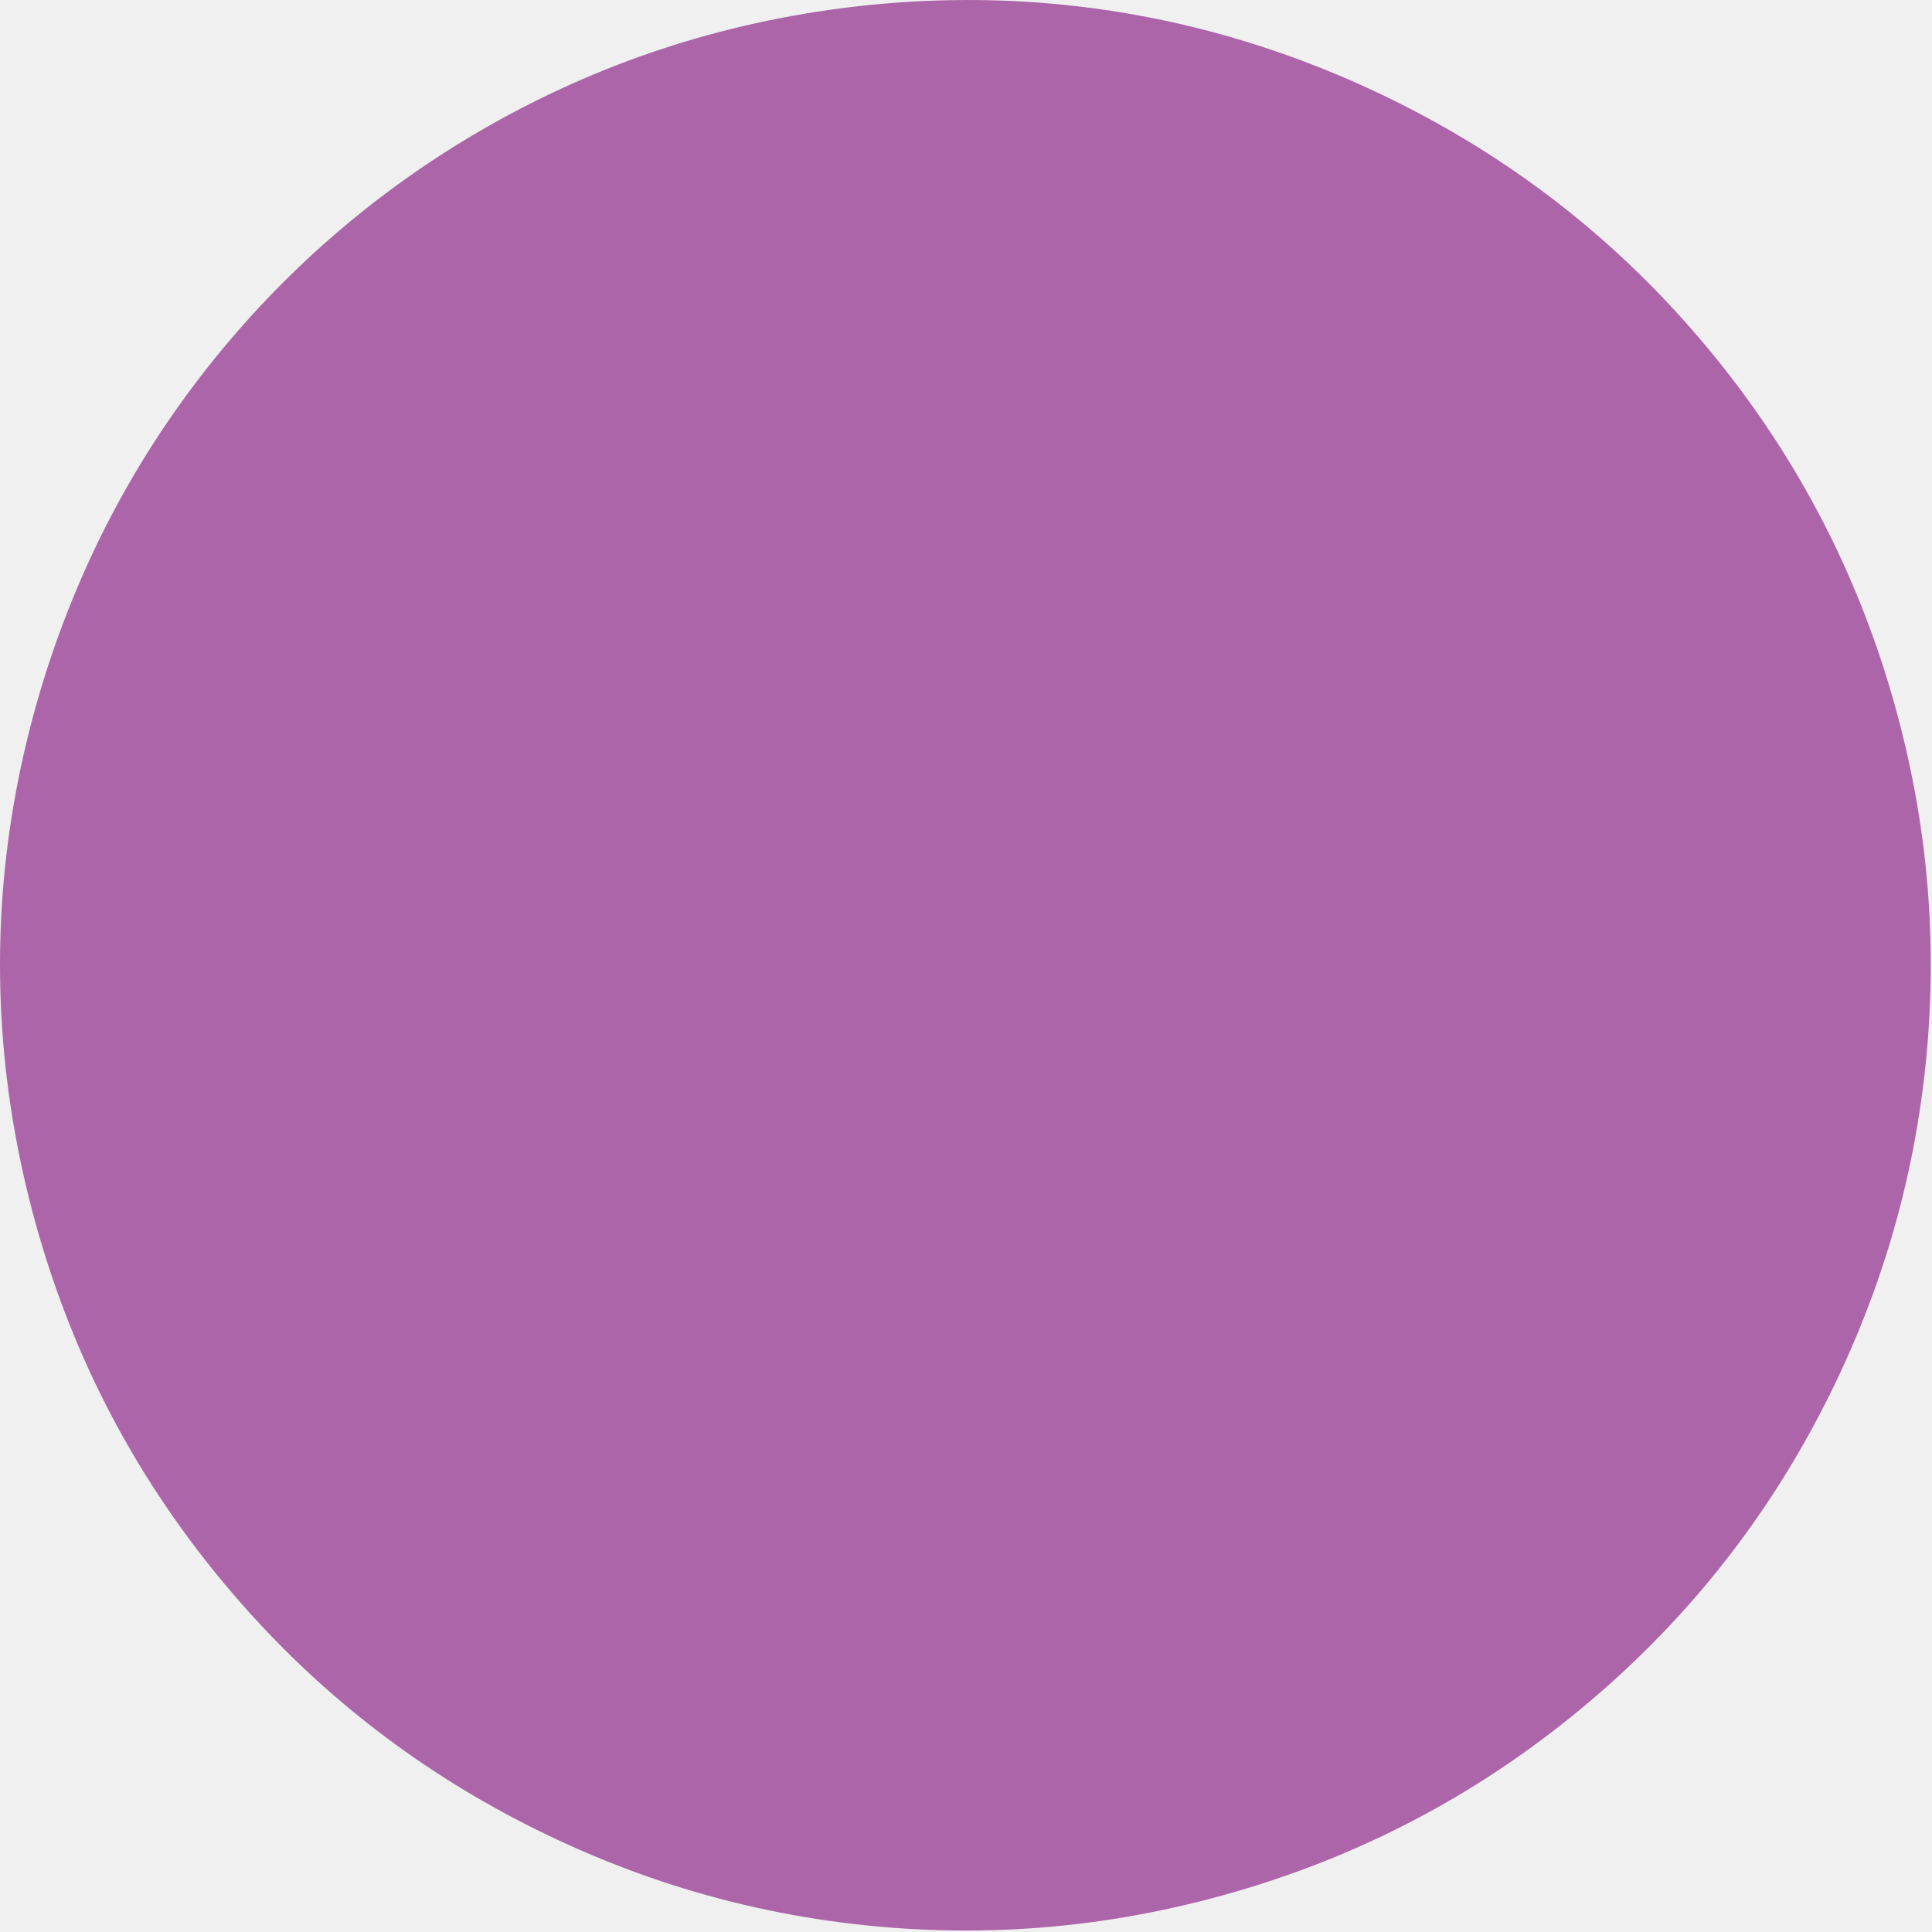
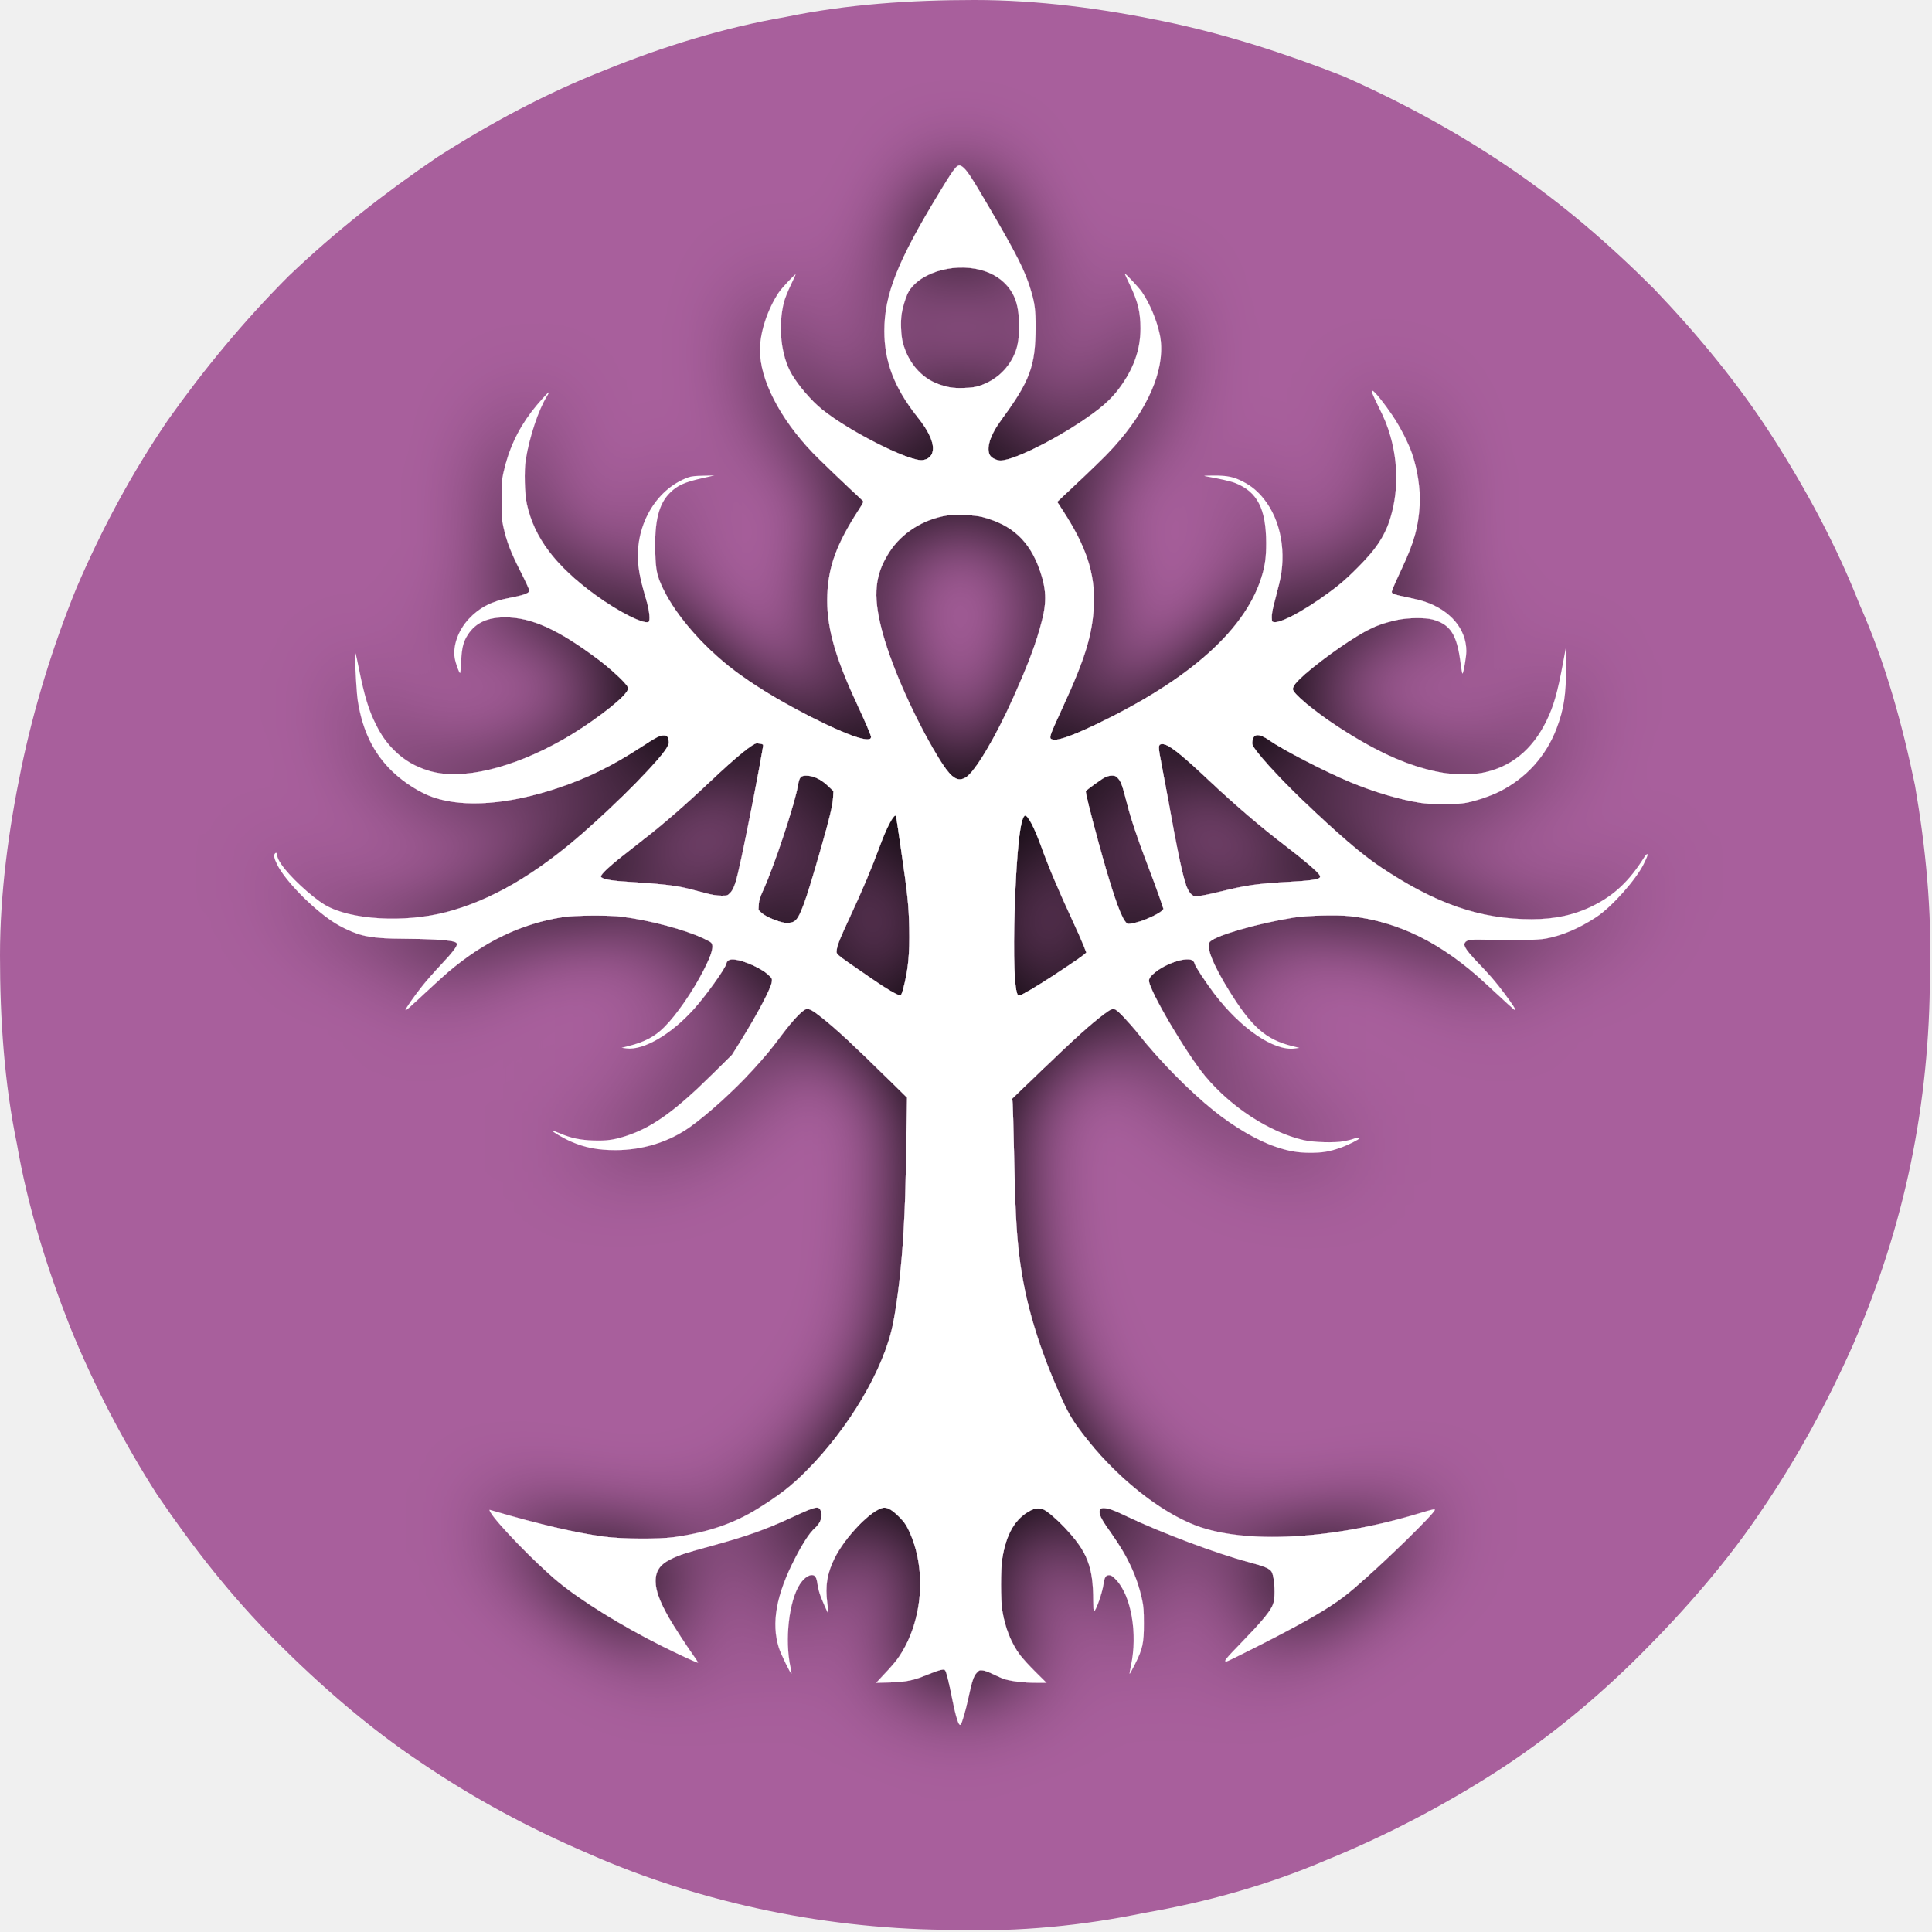
- <svg xmlns="http://www.w3.org/2000/svg" width="91" height="91" viewBox="0 0 91 91" version="1.1" xml:space="preserve" style="fill-rule:evenodd;clip-rule:evenodd;stroke-linecap:round;stroke-linejoin:round;">
-   <filter id="dropshadow" x="-0.2" width="300%" height="300%">
-     <feGaussianBlur in="SourceAlpha" stdDeviation="2" />
+ <svg xmlns="http://www.w3.org/2000/svg" version="1.1" width="91" height="91" viewBox="0, 0, 91, 91" xml:space="preserve" fill-rule="evenodd" stroke-linejoin="round" stroke-miterlimit="2" style="clip-rule:evenodd;">
+   <filter height="150%" id="dropshadow">
+     <feGaussianBlur stdDeviation="2" in="SourceAlpha" />
    <feOffset dx="0" dy="0" result="offsetblur" />
    <feMerge>
      <feMergeNode />
      <feMergeNode in="SourceGraphic" />
    </feMerge>
  </filter>
-   <g id="background" transform="matrix(0.821716,0,0,0.821716,-18.5673,-18.5778)">
-     <path d="M42.458,35.478C47.445,31.3 53.622,27.688 60.578,25.4C67.534,23.112 75.268,22.15 82.867,22.817C86.666,23.151 90.432,23.892 94.06,25.008C97.688,26.123 101.178,27.613 104.381,29.347C110.788,32.814 116.048,37.255 120.395,42.458C124.742,47.661 128.177,53.625 130.453,60.547C131.591,64.008 132.439,67.709 132.888,71.475C133.337,75.242 133.386,79.074 133.046,82.872C132.706,86.67 131.976,90.433 130.865,94.06C129.754,97.687 128.262,101.178 126.527,104.381C123.058,110.789 118.617,116.048 113.415,120.395C108.212,124.742 102.248,128.177 95.326,130.453C91.865,131.591 88.165,132.439 84.398,132.888C80.632,133.337 76.799,133.386 73.001,133.046C69.203,132.706 65.44,131.976 61.813,130.865C58.186,129.754 54.696,128.262 51.492,126.527C45.085,123.058 39.826,118.617 35.478,113.415C31.131,108.212 27.694,102.247 25.421,95.326C24.284,91.866 23.438,88.166 22.985,84.398C22.532,80.63 22.472,76.792 22.818,72.994C23.512,65.397 25.833,57.957 29.321,51.519C32.808,45.08 37.461,39.643 42.458,35.478Z" style="fill:#ac65a9;fill-rule:nonzero;" />
-   </g>
+   <path d="M7.4 70.4 C5.8 67.9 4.4 65.2 3.3 62.5 C2.2 59.7 1.3 56.8 0.8 53.9 C0.2 51 -0 48 0 45 C0 42.1 0.4 39.1 1 36.2 C1.6 33.3 2.5 30.4 3.6 27.7 C4.8 24.9 6.2 22.3 7.9 19.8 C9.6 17.4 11.5 15.1 13.6 13 C15.8 10.9 18.1 9.1 20.6 7.4 C23.1 5.8 25.7 4.4 28.5 3.3 C31.2 2.2 34.1 1.3 37 0.8 C39.9 0.2 42.9 -0 45.9 0 C48.9 0 51.9 0.4 54.8 1 C57.7 1.6 60.5 2.5 63.3 3.6 C66 4.8 68.6 6.2 71.1 7.9 C73.6 9.6 75.8 11.5 77.9 13.6 C80 15.8 81.9 18.1 83.5 20.6 C85.1 23.1 86.5 25.7 87.6 28.5 C88.8 31.2 89.6 34.1 90.2 37 C90.7 39.9 91 42.9 90.9 45.9 C90.9 48.9 90.6 51.9 90 54.8 C89.4 57.7 88.5 60.5 87.3 63.3 C86.1 66 84.7 68.6 83 71.1 C81.4 73.5 79.4 75.8 77.3 77.9 C75.2 80 72.9 81.9 70.4 83.5 C67.9 85.1 65.2 86.5 62.5 87.6 C59.7 88.8 56.8 89.6 53.9 90.1 C51 90.7 48 91 45 90.9 C42.1 90.9 39.1 90.6 36.2 90 C33.3 89.4 30.4 88.5 27.7 87.3 C24.9 86.1 22.3 84.7 19.8 83 C17.4 81.4 15.1 79.4 13 77.3 C10.9 75.2 9.1 72.9 7.4 70.4 z" fill-rule="nonzero" style="fill:#a85f9c;" />
+   <path style="fill:#ffffff;fill-opacity:1;stroke:#black;stroke-width:1" filter="url(#dropshadow)" fill-rule="nonzero" d="m 45.177,81.21 c -0.072,-0.091 -0.198,-0.543 -0.307,-1.103 -0.154,-0.789 -0.289,-1.346 -0.346,-1.423 -0.043,-0.059 -0.067,-0.06 -0.247,-0.018 -0.11,0.026 -0.375,0.121 -0.589,0.211 -0.64,0.269 -1.022,0.348 -1.776,0.369 l -0.647,0.018 0.187,-0.198 c 0.561,-0.594 0.729,-0.789 0.896,-1.036 1.135,-1.683 1.318,-4.17 0.44,-5.985 -0.113,-0.233 -0.217,-0.379 -0.411,-0.576 -0.344,-0.348 -0.565,-0.479 -0.766,-0.452 -0.552,0.074 -1.802,1.366 -2.304,2.38 -0.35,0.709 -0.446,1.307 -0.339,2.118 0.033,0.252 0.054,0.465 0.046,0.472 -0.018,0.018 -0.307,-0.638 -0.4,-0.908 -0.039,-0.114 -0.088,-0.323 -0.108,-0.465 -0.047,-0.33 -0.108,-0.427 -0.27,-0.427 -0.168,0 -0.385,0.165 -0.556,0.423 -0.519,0.783 -0.728,2.633 -0.443,3.935 0.033,0.148 0.051,0.278 0.042,0.288 -0.034,0.034 -0.504,-0.934 -0.596,-1.228 -0.361,-1.154 -0.12,-2.487 0.756,-4.187 0.385,-0.747 0.699,-1.226 0.946,-1.442 0.277,-0.243 0.384,-0.58 0.265,-0.839 -0.098,-0.215 -0.247,-0.18 -1.288,0.303 -1.299,0.604 -2.166,0.913 -3.866,1.378 -1.186,0.324 -1.473,0.417 -1.852,0.596 -0.548,0.259 -0.77,0.57 -0.765,1.073 0.005,0.436 0.189,0.938 0.631,1.717 0.203,0.358 0.857,1.363 1.163,1.787 0.122,0.169 0.214,0.315 0.204,0.324 -0.022,0.022 -0.882,-0.374 -1.723,-0.795 -1.871,-0.937 -3.781,-2.12 -4.872,-3.02 -1.044,-0.86 -2.948,-2.822 -3.186,-3.281 -0.056,-0.107 -0.055,-0.112 0.01,-0.093 2.286,0.672 4.014,1.076 5.359,1.254 0.855,0.113 2.558,0.123 3.293,0.02 1.593,-0.224 2.82,-0.644 3.958,-1.355 1.001,-0.625 1.552,-1.052 2.222,-1.721 2.066,-2.061 3.718,-4.869 4.136,-7.03 0.212,-1.099 0.392,-2.674 0.483,-4.254 0.075,-1.297 0.093,-1.858 0.133,-4.242 l 0.035,-2.097 -0.711,-0.698 c -1.833,-1.799 -2.564,-2.48 -3.265,-3.042 -0.463,-0.371 -0.634,-0.466 -0.776,-0.431 -0.175,0.044 -0.631,0.523 -1.128,1.187 -0.573,0.765 -0.788,1.025 -1.438,1.735 -0.848,0.926 -2.055,2.019 -2.898,2.623 -0.992,0.711 -2.234,1.098 -3.521,1.098 -0.832,-3.7e-4 -1.425,-0.114 -2.092,-0.402 -0.342,-0.147 -0.909,-0.479 -0.876,-0.513 0.01,-0.01 0.161,0.042 0.334,0.117 0.535,0.23 0.961,0.322 1.594,0.343 0.642,0.022 0.989,-0.028 1.596,-0.23 1.194,-0.397 2.281,-1.181 4.001,-2.882 l 0.936,-0.926 0.383,-0.612 c 0.811,-1.297 1.457,-2.522 1.492,-2.826 0.018,-0.152 0.01,-0.164 -0.187,-0.345 -0.325,-0.297 -1.11,-0.649 -1.568,-0.703 -0.232,-0.027 -0.36,0.038 -0.392,0.2 -0.044,0.219 -0.947,1.484 -1.512,2.118 -1.074,1.205 -2.389,1.973 -3.198,1.868 l -0.217,-0.028 0.335,-0.085 c 0.753,-0.192 1.221,-0.44 1.667,-0.883 0.575,-0.571 1.334,-1.666 1.85,-2.666 0.405,-0.785 0.512,-1.183 0.355,-1.325 -0.036,-0.033 -0.207,-0.125 -0.379,-0.205 -0.889,-0.413 -2.501,-0.84 -3.809,-1.009 -0.595,-0.077 -2.236,-0.067 -2.775,0.017 -1.962,0.305 -3.706,1.138 -5.42,2.59 -0.142,0.121 -0.575,0.514 -0.962,0.874 -0.922,0.859 -1.015,0.941 -1.041,0.915 -0.031,-0.031 0.418,-0.673 0.82,-1.173 0.189,-0.234 0.556,-0.651 0.816,-0.925 0.55,-0.58 0.801,-0.904 0.785,-1.014 -0.008,-0.058 -0.055,-0.088 -0.193,-0.122 -0.273,-0.067 -1.232,-0.122 -2.152,-0.122 -1.019,0 -1.648,-0.05 -2.107,-0.166 -0.414,-0.105 -1,-0.374 -1.411,-0.649 -1.003,-0.669 -2.227,-1.928 -2.603,-2.676 -0.154,-0.307 -0.181,-0.466 -0.092,-0.54 0.045,-0.037 0.058,-0.027 0.077,0.06 0.045,0.201 0.057,0.228 0.196,0.444 0.356,0.55 1.441,1.562 2.08,1.938 1.186,0.699 3.721,0.848 5.696,0.335 2.098,-0.546 4.199,-1.763 6.455,-3.739 1.714,-1.501 3.605,-3.427 3.944,-4.015 0.084,-0.146 0.102,-0.212 0.084,-0.314 -0.039,-0.22 -0.075,-0.259 -0.238,-0.259 -0.19,0 -0.327,0.071 -1.07,0.554 -1.368,0.89 -2.518,1.455 -3.918,1.925 -2.309,0.775 -4.393,0.934 -5.845,0.445 -0.632,-0.213 -1.39,-0.691 -1.948,-1.228 -0.885,-0.853 -1.407,-1.919 -1.626,-3.32 -0.057,-0.365 -0.131,-1.628 -0.126,-2.149 0.002,-0.212 0.023,-0.139 0.178,0.629 0.269,1.33 0.457,1.945 0.807,2.645 0.243,0.485 0.5,0.849 0.838,1.187 0.484,0.484 1.017,0.796 1.698,0.993 1.515,0.439 3.866,-0.118 6.277,-1.487 1.204,-0.684 2.664,-1.776 2.977,-2.226 0.093,-0.135 0.099,-0.16 0.058,-0.26 -0.071,-0.171 -0.777,-0.83 -1.359,-1.268 -1.889,-1.421 -3.15,-1.996 -4.394,-2.001 -0.833,-0.004 -1.39,0.248 -1.754,0.793 -0.226,0.338 -0.3,0.622 -0.331,1.262 -0.015,0.299 -0.036,0.554 -0.048,0.566 -0.036,0.036 -0.209,-0.437 -0.255,-0.696 -0.1,-0.576 0.164,-1.315 0.66,-1.846 0.502,-0.537 1.087,-0.839 1.931,-0.996 0.667,-0.124 0.925,-0.221 0.925,-0.346 0,-0.045 -0.192,-0.459 -0.427,-0.921 -0.452,-0.887 -0.651,-1.409 -0.8,-2.094 -0.075,-0.344 -0.085,-0.488 -0.084,-1.258 6.62e-4,-0.763 0.011,-0.916 0.084,-1.253 0.235,-1.078 0.664,-2.017 1.317,-2.881 0.289,-0.382 0.795,-0.948 0.823,-0.921 0.01,0.009 -0.029,0.089 -0.085,0.177 -0.396,0.626 -0.831,1.926 -0.999,2.99 -0.082,0.517 -0.055,1.602 0.052,2.091 0.345,1.584 1.346,2.911 3.231,4.283 1.077,0.784 2.232,1.372 2.495,1.271 0.104,-0.04 0.051,-0.538 -0.115,-1.096 -0.209,-0.7 -0.304,-1.113 -0.353,-1.528 -0.215,-1.843 0.789,-3.631 2.352,-4.191 0.136,-0.049 0.321,-0.069 0.703,-0.077 l 0.518,-0.011 -0.555,0.125 c -0.854,0.193 -1.178,0.338 -1.53,0.685 -0.54,0.532 -0.74,1.342 -0.698,2.83 0.025,0.841 0.079,1.093 0.372,1.703 0.649,1.349 2.077,2.94 3.639,4.054 0.993,0.709 2.092,1.358 3.471,2.052 1.675,0.843 2.682,1.17 2.682,0.872 0,-0.086 -0.246,-0.663 -0.713,-1.668 -1.029,-2.219 -1.404,-3.625 -1.347,-5.049 0.053,-1.325 0.446,-2.385 1.466,-3.964 0.243,-0.377 0.255,-0.404 0.195,-0.46 -1.023,-0.953 -2.038,-1.926 -2.348,-2.249 -1.555,-1.625 -2.49,-3.449 -2.486,-4.85 0.003,-0.826 0.356,-1.903 0.887,-2.701 0.14,-0.21 0.793,-0.906 0.793,-0.845 0,0.013 -0.107,0.245 -0.238,0.517 -0.131,0.272 -0.272,0.628 -0.313,0.79 -0.287,1.144 -0.137,2.53 0.367,3.388 0.322,0.548 0.93,1.255 1.424,1.654 1.307,1.058 4.159,2.492 4.757,2.393 0.484,-0.08 0.609,-0.532 0.317,-1.147 -0.149,-0.314 -0.268,-0.495 -0.619,-0.942 -1.052,-1.34 -1.517,-2.563 -1.516,-3.995 3e-4,-1.725 0.621,-3.281 2.615,-6.558 0.753,-1.237 0.832,-1.327 1.043,-1.189 0.208,0.136 0.427,0.468 1.329,2.013 1.275,2.182 1.643,2.916 1.911,3.811 0.189,0.632 0.227,0.923 0.225,1.757 -0.003,1.813 -0.266,2.524 -1.61,4.347 -0.537,0.729 -0.736,1.363 -0.529,1.692 0.072,0.115 0.316,0.232 0.484,0.232 0.703,0 3.154,-1.28 4.598,-2.4 0.398,-0.309 0.709,-0.619 0.975,-0.972 0.694,-0.922 1.024,-1.84 1.023,-2.848 -4.75e-4,-0.771 -0.122,-1.273 -0.502,-2.062 -0.131,-0.272 -0.238,-0.505 -0.238,-0.517 0,-0.061 0.66,0.641 0.812,0.865 0.368,0.541 0.69,1.308 0.836,1.997 0.296,1.394 -0.383,3.198 -1.867,4.957 -0.432,0.513 -0.828,0.914 -1.853,1.879 -0.519,0.488 -0.981,0.924 -1.027,0.967 l -0.084,0.079 0.264,0.406 c 1.11,1.702 1.528,2.977 1.464,4.456 -0.059,1.36 -0.407,2.508 -1.445,4.763 -0.672,1.462 -0.686,1.502 -0.521,1.565 0.255,0.097 1.103,-0.219 2.606,-0.97 4.136,-2.067 6.586,-4.347 7.29,-6.785 0.139,-0.481 0.187,-0.863 0.186,-1.484 -0.001,-1.617 -0.413,-2.423 -1.448,-2.834 -0.214,-0.085 -0.74,-0.206 -1.367,-0.315 -0.176,-0.031 -0.132,-0.036 0.336,-0.04 0.642,-0.005 0.952,0.059 1.397,0.291 0.39,0.203 0.679,0.443 0.971,0.807 0.81,1.008 1.087,2.556 0.719,4.01 -0.048,0.189 -0.148,0.577 -0.222,0.862 -0.094,0.363 -0.131,0.579 -0.124,0.721 0.01,0.192 0.018,0.204 0.114,0.215 0.395,0.045 1.816,-0.771 3.039,-1.746 0.504,-0.402 1.347,-1.255 1.686,-1.706 0.33,-0.439 0.546,-0.842 0.703,-1.31 0.416,-1.242 0.431,-2.68 0.043,-4.017 -0.141,-0.484 -0.262,-0.784 -0.554,-1.369 -0.132,-0.265 -0.262,-0.545 -0.29,-0.622 -0.045,-0.129 -0.044,-0.14 0.013,-0.129 0.088,0.017 0.544,0.586 0.938,1.171 0.355,0.527 0.735,1.267 0.915,1.785 0.259,0.743 0.403,1.708 0.361,2.42 -0.061,1.033 -0.257,1.739 -0.816,2.938 -0.366,0.785 -0.5,1.097 -0.5,1.162 0,0.085 0.144,0.132 0.813,0.268 0.254,0.052 0.583,0.135 0.732,0.185 1.223,0.411 1.966,1.292 1.969,2.333 5e-4,0.253 -0.127,1.003 -0.18,1.059 -0.015,0.015 -0.056,-0.209 -0.092,-0.497 -0.171,-1.351 -0.478,-1.825 -1.327,-2.054 -0.35,-0.094 -1.156,-0.084 -1.647,0.021 -0.764,0.164 -1.185,0.333 -1.894,0.763 -1.071,0.65 -2.566,1.797 -2.901,2.227 -0.074,0.095 -0.134,0.214 -0.134,0.264 0,0.209 0.996,1.041 2.146,1.791 1.883,1.228 3.439,1.909 4.94,2.159 0.498,0.083 1.41,0.085 1.832,0.003 1.35,-0.262 2.36,-1.078 3.03,-2.448 0.339,-0.694 0.517,-1.316 0.777,-2.713 l 0.142,-0.765 0.003,0.914 c 0.005,1.316 -0.099,1.998 -0.442,2.909 -0.492,1.305 -1.444,2.359 -2.699,2.985 -0.409,0.204 -1.071,0.429 -1.539,0.523 -0.462,0.093 -1.648,0.093 -2.216,4e-4 -0.971,-0.158 -2.139,-0.506 -3.26,-0.969 -1.118,-0.462 -3.172,-1.521 -3.769,-1.942 -0.482,-0.34 -0.754,-0.365 -0.832,-0.076 -0.022,0.082 -0.03,0.188 -0.018,0.236 0.067,0.266 1.185,1.506 2.423,2.687 1.643,1.567 2.734,2.501 3.594,3.078 2.607,1.747 4.712,2.476 7.141,2.474 1.111,-0.001 2.039,-0.207 2.916,-0.648 0.989,-0.497 1.691,-1.165 2.38,-2.265 0.106,-0.17 0.191,-0.211 0.153,-0.074 -0.013,0.046 -0.089,0.218 -0.171,0.383 -0.371,0.751 -1.515,2.031 -2.239,2.505 -0.816,0.534 -1.603,0.868 -2.382,1.011 -0.373,0.069 -1.383,0.087 -2.756,0.052 -0.767,-0.02 -0.958,0.004 -1.041,0.131 -0.053,0.082 -0.051,0.101 0.026,0.261 0.049,0.102 0.275,0.372 0.55,0.658 0.619,0.643 0.857,0.919 1.288,1.493 0.366,0.487 0.557,0.786 0.502,0.785 -0.029,-7.93e-4 -0.361,-0.302 -1.405,-1.273 -2.042,-1.901 -4.121,-2.929 -6.405,-3.168 -0.613,-0.064 -2.045,-0.025 -2.635,0.071 -1.73,0.284 -3.634,0.833 -3.936,1.134 -0.209,0.209 0.132,1.075 0.919,2.336 1.062,1.702 1.719,2.275 2.96,2.583 l 0.333,0.083 -0.222,0.029 c -0.981,0.13 -2.555,-0.95 -3.804,-2.609 -0.408,-0.542 -0.878,-1.261 -0.902,-1.377 -0.013,-0.058 -0.056,-0.129 -0.098,-0.159 -0.253,-0.177 -1.159,0.094 -1.712,0.514 -0.251,0.19 -0.347,0.312 -0.346,0.439 0.003,0.448 1.774,3.453 2.655,4.505 1.223,1.462 3.02,2.628 4.623,3.001 0.465,0.108 1.465,0.137 1.903,0.055 0.176,-0.033 0.38,-0.085 0.452,-0.115 0.143,-0.06 0.282,-0.072 0.282,-0.025 0,0.05 -0.555,0.327 -0.894,0.446 -0.523,0.183 -0.844,0.237 -1.418,0.237 -0.597,3.7e-4 -1.033,-0.076 -1.652,-0.289 -0.864,-0.297 -1.939,-0.927 -2.899,-1.697 -1.149,-0.922 -2.568,-2.365 -3.546,-3.606 -0.372,-0.472 -0.934,-1.073 -1.072,-1.147 -0.131,-0.07 -0.232,-0.034 -0.526,0.188 -0.668,0.502 -1.347,1.115 -3.079,2.779 l -1.269,1.219 0.02,0.245 c 0.01,0.135 0.037,1.061 0.058,2.058 0.061,2.919 0.112,3.942 0.259,5.147 0.261,2.145 0.906,4.298 2.029,6.764 0.335,0.736 0.576,1.113 1.232,1.93 1.443,1.795 3.382,3.323 5.017,3.953 2.342,0.903 6.476,0.681 10.571,-0.567 0.578,-0.176 0.721,-0.208 0.721,-0.162 0,0.16 -2.427,2.523 -3.785,3.685 -0.736,0.63 -1.369,1.042 -2.818,1.834 -0.895,0.49 -3.144,1.629 -3.214,1.629 -0.147,0 -0.06,-0.108 0.79,-0.981 0.778,-0.799 1.207,-1.306 1.351,-1.597 0.087,-0.176 0.11,-0.276 0.122,-0.548 0.02,-0.417 -0.043,-0.949 -0.13,-1.095 -0.094,-0.159 -0.346,-0.267 -1.065,-0.457 -1.511,-0.398 -4.109,-1.373 -5.771,-2.166 -0.549,-0.262 -0.71,-0.325 -0.941,-0.369 -0.239,-0.045 -0.335,0.002 -0.335,0.166 0,0.182 0.118,0.398 0.546,0.999 0.775,1.087 1.222,2.046 1.458,3.131 0.07,0.324 0.084,0.497 0.085,1.123 0.002,0.93 -0.056,1.194 -0.413,1.909 -0.133,0.265 -0.249,0.474 -0.258,0.465 -0.01,-0.01 0.018,-0.179 0.061,-0.377 0.327,-1.511 0.015,-3.317 -0.703,-4.059 -0.162,-0.168 -0.23,-0.213 -0.319,-0.213 -0.164,0 -0.224,0.093 -0.269,0.419 -0.057,0.415 -0.363,1.283 -0.452,1.283 -0.018,0 -0.032,-0.221 -0.032,-0.49 0,-1.611 -0.278,-2.324 -1.344,-3.452 -0.369,-0.39 -0.775,-0.742 -0.976,-0.844 -0.169,-0.086 -0.412,-0.076 -0.611,0.025 -0.732,0.371 -1.159,1.086 -1.351,2.264 -0.084,0.515 -0.084,1.963 0,2.479 0.132,0.807 0.417,1.519 0.829,2.072 0.121,0.163 0.453,0.525 0.736,0.805 l 0.515,0.509 -0.518,-3.75e-4 c -0.529,-3.75e-4 -1.097,-0.066 -1.437,-0.166 -0.105,-0.031 -0.343,-0.133 -0.53,-0.227 -0.192,-0.096 -0.413,-0.179 -0.509,-0.19 -0.157,-0.018 -0.179,-0.01 -0.292,0.111 -0.145,0.154 -0.229,0.406 -0.395,1.193 -0.121,0.571 -0.311,1.222 -0.366,1.256 -0.018,0.01 -0.048,-0.001 -0.068,-0.026 z m 3.903,-34.918 c 0.644,-0.402 1.788,-1.169 1.964,-1.317 l 0.124,-0.104 -0.12,-0.314 c -0.066,-0.173 -0.294,-0.688 -0.507,-1.146 -0.69,-1.487 -1.145,-2.565 -1.516,-3.589 -0.3,-0.83 -0.602,-1.406 -0.735,-1.406 -0.224,0 -0.406,1.598 -0.496,4.347 -0.075,2.31 -0.015,3.91 0.155,4.115 0.049,0.059 0.327,-0.085 1.131,-0.586 z m -6.539,0.291 c 0.234,-0.866 0.312,-1.653 0.285,-2.875 -0.022,-1.069 -0.078,-1.594 -0.38,-3.663 -0.249,-1.712 -0.235,-1.628 -0.275,-1.628 -0.113,0 -0.428,0.614 -0.713,1.387 -0.41,1.113 -0.815,2.074 -1.44,3.419 -0.445,0.958 -0.57,1.266 -0.604,1.493 -0.025,0.163 -0.02,0.18 0.098,0.289 0.068,0.064 0.349,0.269 0.624,0.456 0.275,0.187 0.741,0.508 1.036,0.714 0.543,0.379 1.115,0.712 1.226,0.713 0.045,4.45e-4 0.082,-0.079 0.143,-0.305 z m 11.189,-3.192 c 0.371,-0.121 0.879,-0.371 0.987,-0.485 l 0.086,-0.092 -0.171,-0.506 c -0.094,-0.278 -0.349,-0.97 -0.566,-1.536 -0.482,-1.258 -0.794,-2.19 -0.987,-2.948 -0.207,-0.816 -0.28,-1.019 -0.419,-1.166 -0.103,-0.109 -0.146,-0.129 -0.283,-0.128 -0.089,4.47e-4 -0.229,0.031 -0.31,0.069 -0.149,0.068 -0.878,0.594 -0.922,0.665 -0.028,0.045 0.203,0.979 0.589,2.392 0.593,2.169 1,3.382 1.248,3.725 0.107,0.148 0.111,0.149 0.288,0.126 0.099,-0.013 0.306,-0.065 0.459,-0.115 z m -16.317,0.006 c 0.266,-0.174 0.502,-0.816 1.23,-3.35 0.433,-1.506 0.57,-2.075 0.595,-2.458 l 0.02,-0.327 -0.245,-0.234 c -0.314,-0.3 -0.653,-0.472 -0.971,-0.492 -0.319,-0.02 -0.392,0.052 -0.457,0.455 -0.131,0.812 -1.094,3.732 -1.606,4.866 -0.188,0.417 -0.228,0.541 -0.24,0.751 l -0.015,0.251 0.147,0.14 c 0.145,0.138 0.539,0.322 0.923,0.432 0.219,0.063 0.494,0.048 0.618,-0.033 z m 20.037,-1.394 c 1.24,-0.307 1.781,-0.384 3.237,-0.463 0.96,-0.052 1.383,-0.109 1.473,-0.199 0.031,-0.031 0.026,-0.068 -0.018,-0.143 -0.087,-0.146 -0.766,-0.726 -1.549,-1.322 -1.194,-0.909 -2.395,-1.936 -3.691,-3.157 -1.317,-1.241 -1.869,-1.671 -2.148,-1.671 -0.216,0 -0.218,0.072 -0.028,1.04 0.093,0.476 0.229,1.198 0.302,1.605 0.406,2.28 0.68,3.578 0.856,4.048 0.098,0.26 0.232,0.433 0.359,0.46 0.154,0.033 0.496,-0.023 1.206,-0.199 z m -23.048,0.043 c 0.18,-0.189 0.279,-0.507 0.534,-1.706 0.346,-1.632 0.856,-4.255 1.003,-5.165 0.018,-0.105 0.007,-0.117 -0.098,-0.139 -0.064,-0.013 -0.153,-0.023 -0.199,-0.023 -0.178,0 -0.946,0.624 -2.052,1.667 -0.865,0.816 -1.5,1.389 -2.167,1.956 -0.511,0.434 -0.766,0.638 -2.095,1.676 -0.627,0.489 -1.042,0.884 -1.025,0.975 0.02,0.107 0.428,0.193 1.122,0.237 1.836,0.116 2.421,0.184 3.077,0.354 0.2,0.052 0.547,0.143 0.771,0.201 0.277,0.073 0.5,0.107 0.699,0.108 0.292,0.002 0.292,0.002 0.429,-0.142 z m 11.085,-5.425 c 0.431,-0.253 1.406,-1.892 2.249,-3.783 0.721,-1.617 1.068,-2.548 1.338,-3.589 0.235,-0.908 0.209,-1.525 -0.103,-2.408 -0.484,-1.371 -1.294,-2.119 -2.694,-2.489 -0.364,-0.096 -1.289,-0.134 -1.693,-0.069 -1.101,0.176 -2.106,0.816 -2.687,1.709 -0.689,1.06 -0.788,2.022 -0.373,3.638 0.395,1.542 1.353,3.766 2.422,5.624 0.773,1.344 1.094,1.629 1.54,1.368 z m 0.625,-18.441 c 0.818,-0.258 1.454,-0.868 1.737,-1.664 0.195,-0.547 0.212,-1.533 0.039,-2.203 -0.182,-0.704 -0.703,-1.252 -1.447,-1.522 -1.293,-0.469 -3.025,-0.034 -3.622,0.911 -0.132,0.209 -0.301,0.737 -0.354,1.108 -0.053,0.37 -0.026,0.996 0.057,1.316 0.243,0.94 0.863,1.67 1.663,1.96 0.456,0.165 0.703,0.204 1.205,0.189 0.344,-0.01 0.528,-0.035 0.721,-0.096 z" />
</svg>
